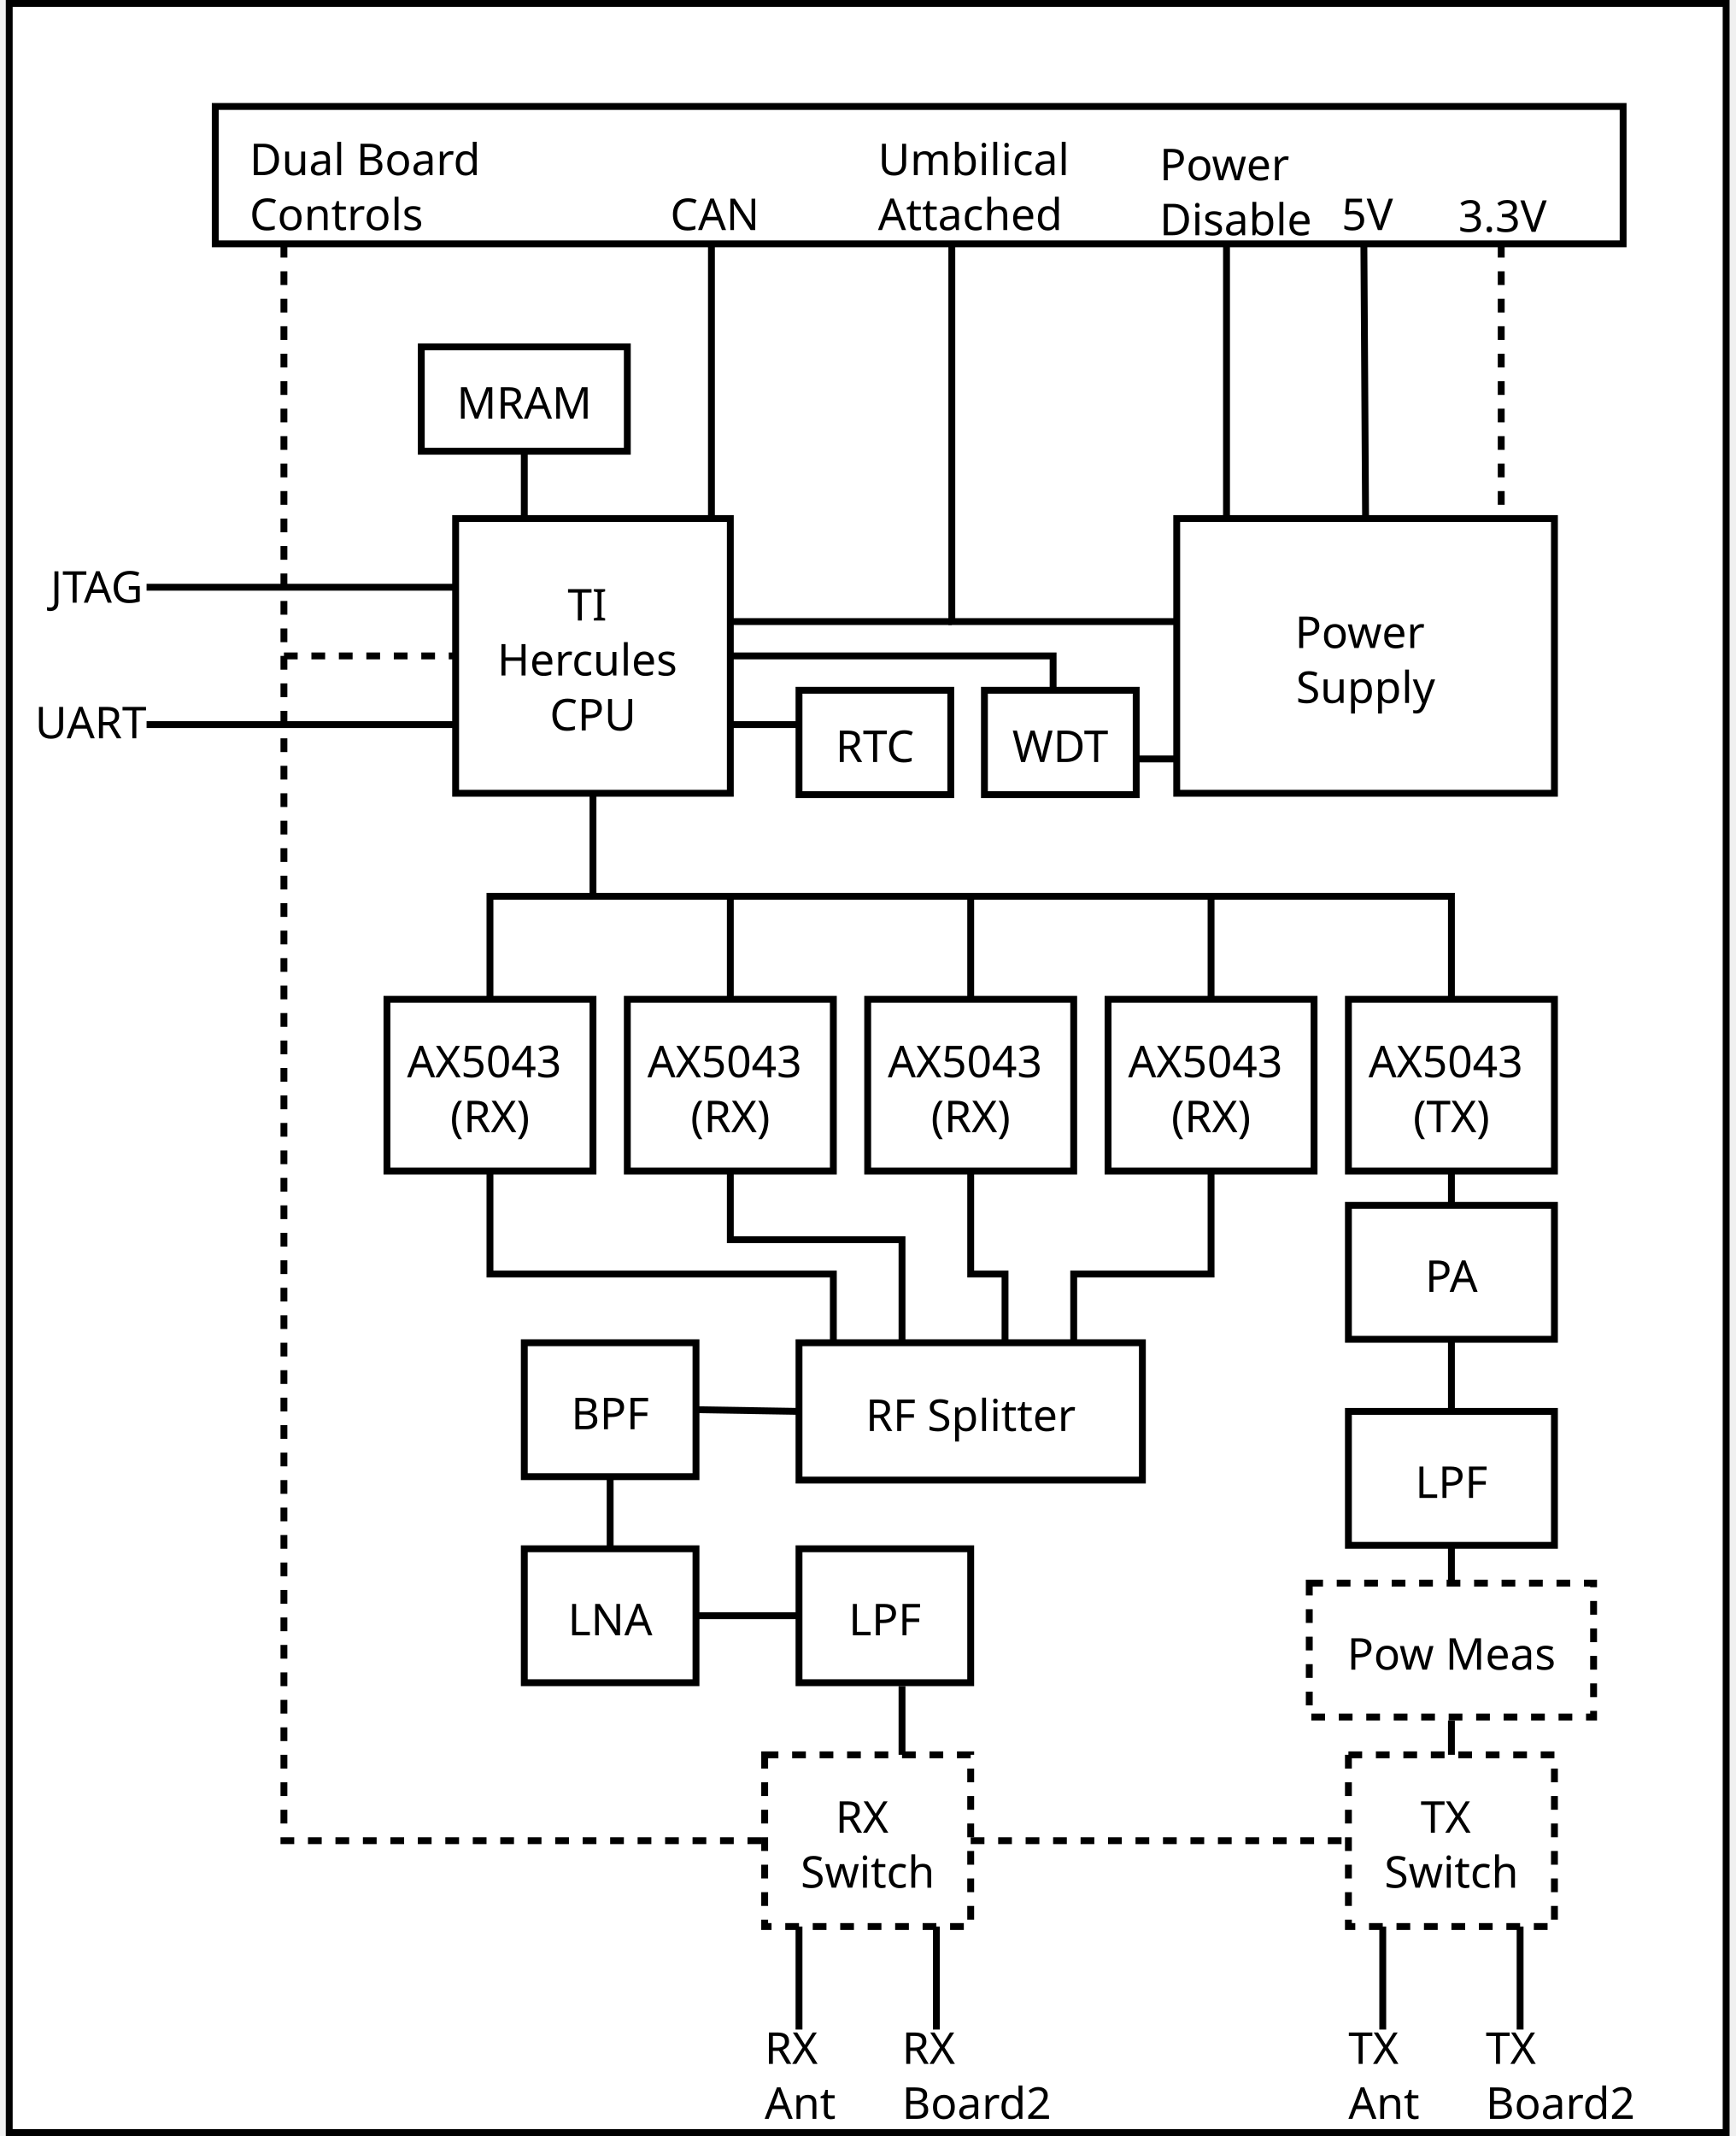
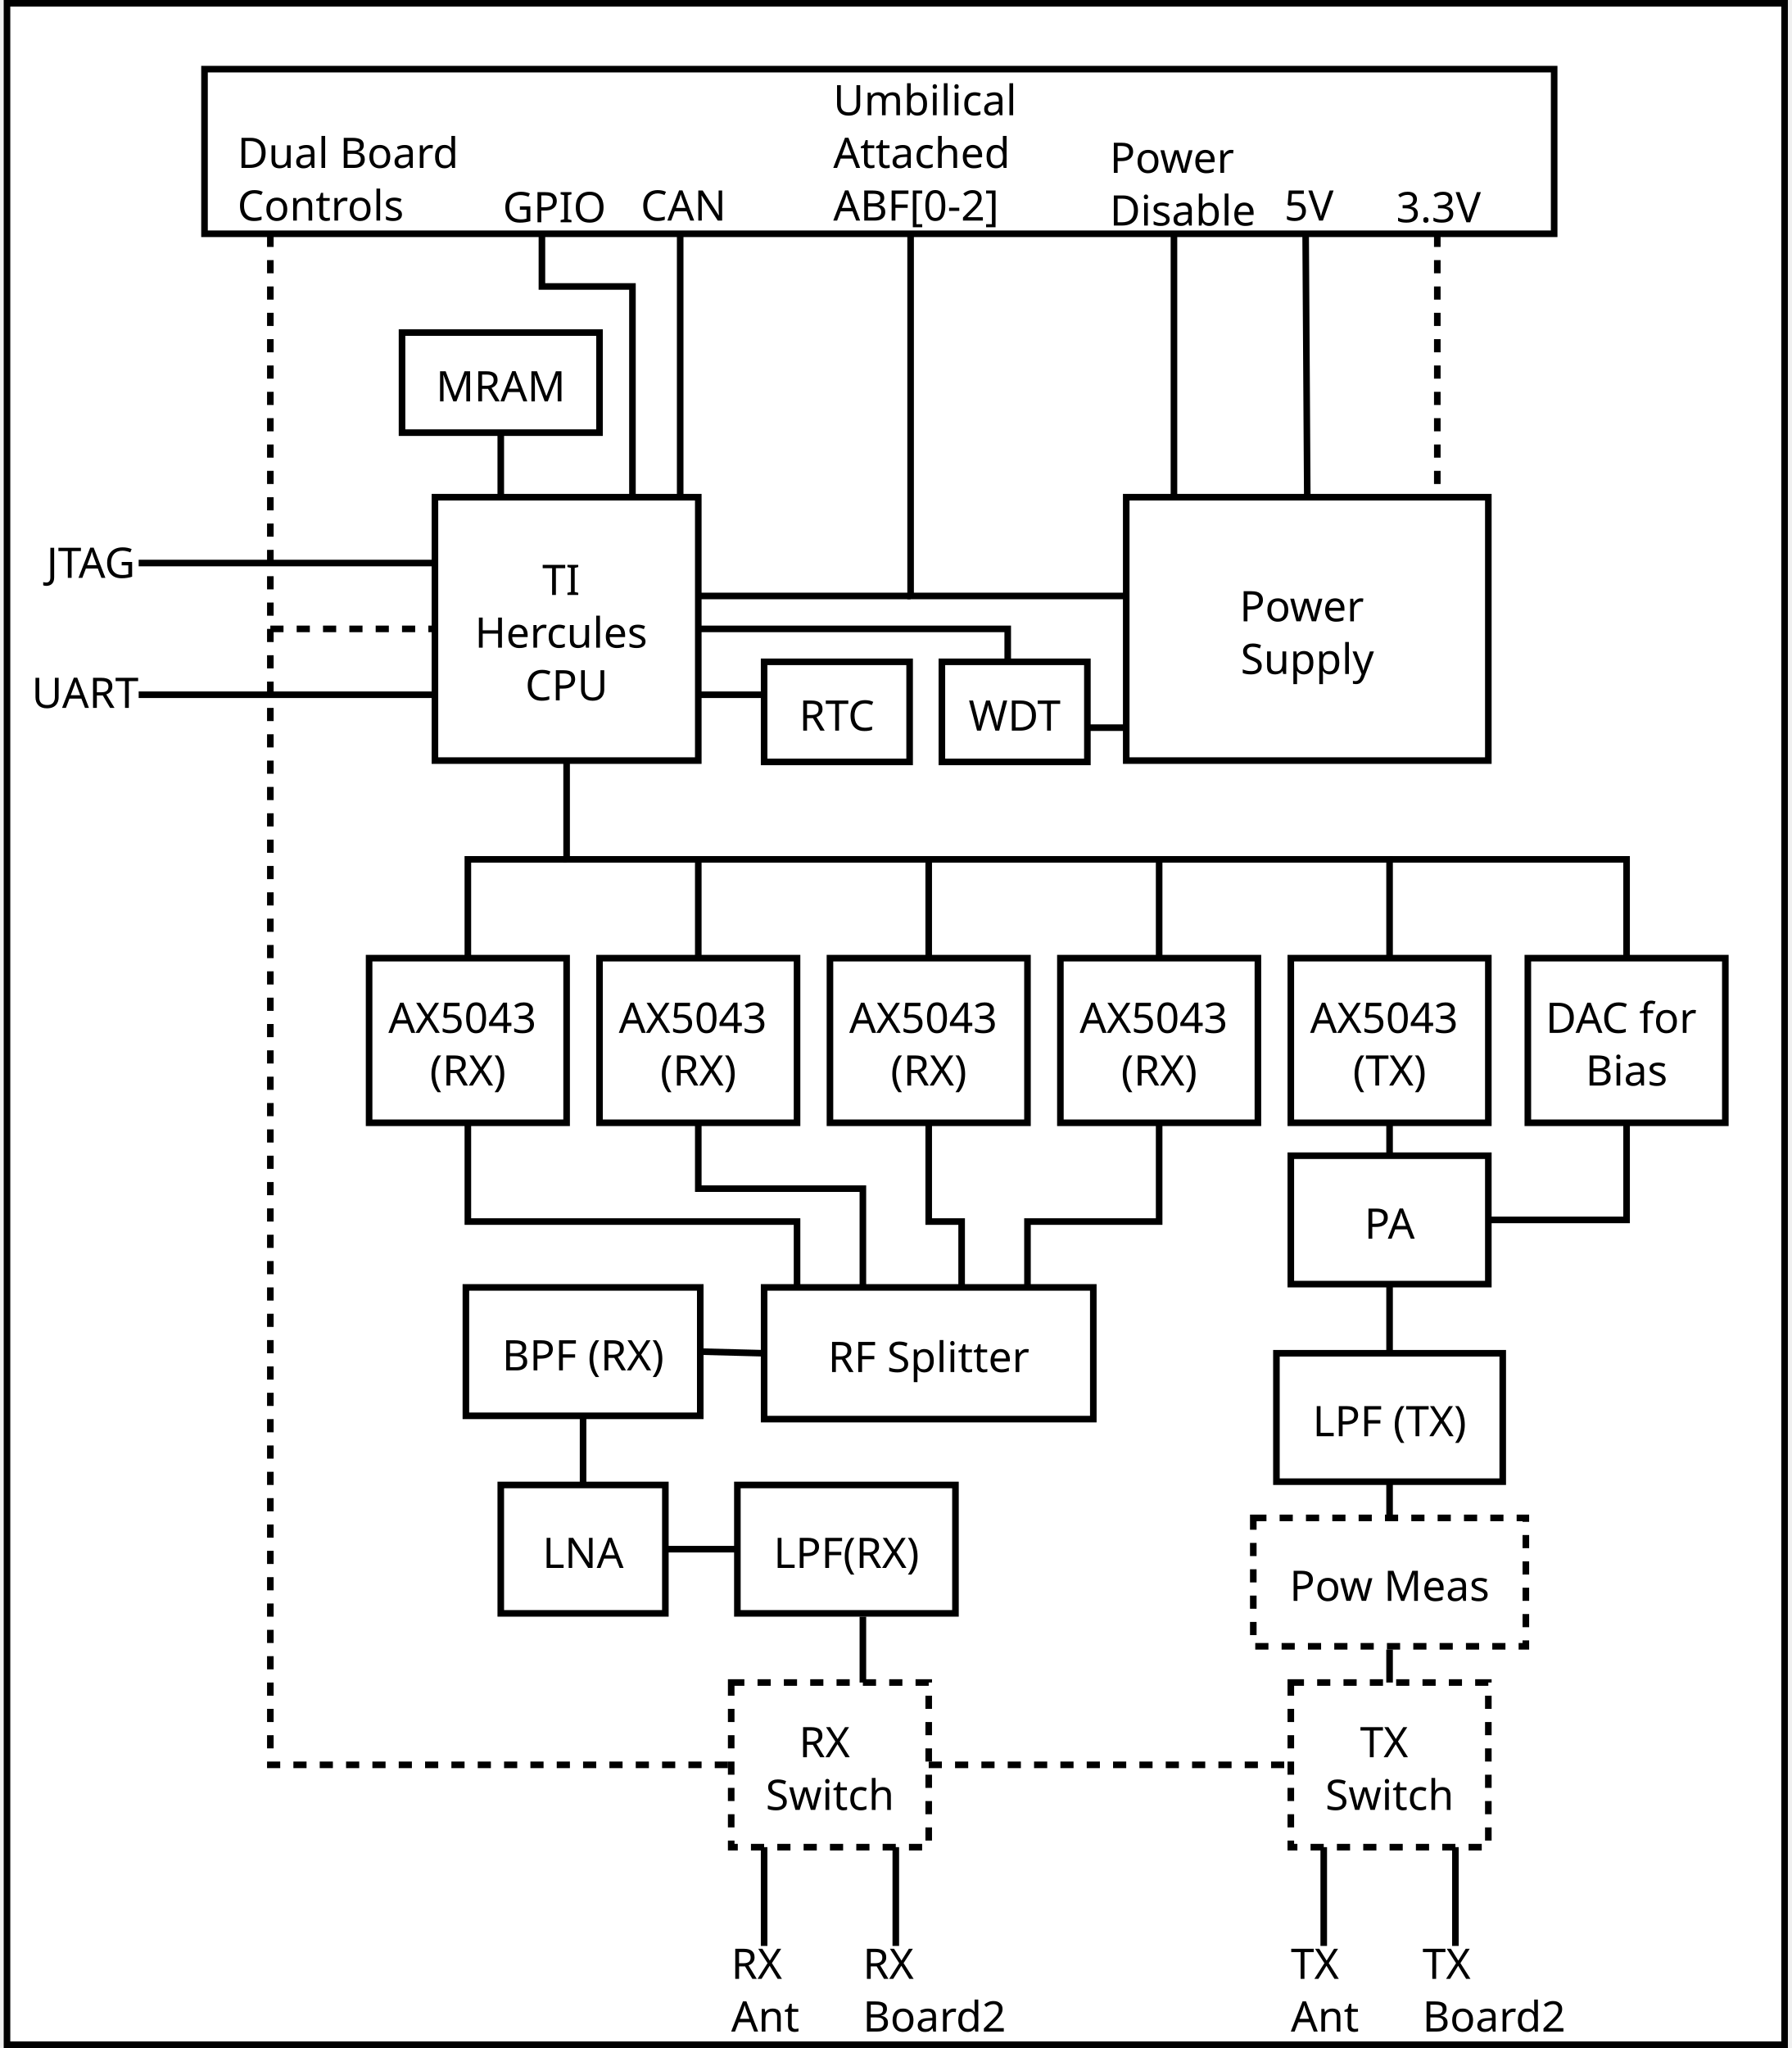
- <svg xmlns="http://www.w3.org/2000/svg" width="26cm" height="32cm" viewBox="159 99 502 622">
+ <svg xmlns="http://www.w3.org/2000/svg" width="28cm" height="32cm" viewBox="159 99 542 622">
  <defs />
+   <g id="Background" />
  <g id="Background">
-     <rect style="fill: #ffffff; fill-opacity: 1; stroke-opacity: 1; stroke-width: 2; stroke: #000000" x="160" y="100" width="500" height="620" rx="0" ry="0" />
+     <rect style="fill: #ffffff; fill-opacity: 1; stroke-opacity: 1; stroke-width: 2; stroke: #000000" x="160" y="100" width="540" height="620" rx="0" ry="0" />
    <g>
      <rect style="fill: #ffffff; fill-opacity: 1; stroke-opacity: 1; stroke-width: 2; stroke: #000000" x="290" y="250" width="80" height="80" rx="0" ry="0" />
      <text font-size="12.8" style="fill: #000000; fill-opacity: 1; stroke: none;text-anchor:middle;font-family:sans-serif;font-style:normal;font-weight:normal" x="330" y="279.7">
        <tspan x="330" y="279.7">TI</tspan>
        <tspan x="330" y="295.7">Hercules</tspan>
        <tspan x="330" y="311.7">CPU</tspan>
      </text>
    </g>
    <g>
      <rect style="fill: #ffffff; fill-opacity: 1; stroke-opacity: 1; stroke-width: 2; stroke: #000000" x="500" y="250" width="110" height="80" rx="0" ry="0" />
      <text font-size="12.8" style="fill: #000000; fill-opacity: 1; stroke: none;text-anchor:middle;font-family:sans-serif;font-style:normal;font-weight:normal" x="555" y="287.7">
        <tspan x="555" y="287.7">Power</tspan>
        <tspan x="555" y="303.7">Supply</tspan>
      </text>
    </g>
    <g>
-       <rect style="fill: #ffffff; fill-opacity: 1; stroke-opacity: 1; stroke-width: 2; stroke: #000000" x="220" y="130" width="410" height="40" rx="0" ry="0" />
-       <text font-size="12.8" style="fill: #000000; fill-opacity: 1; stroke: none;text-anchor:middle;font-family:sans-serif;font-style:normal;font-weight:normal" x="425" y="155.7">
-         <tspan x="425" y="155.7" />
+       <rect style="fill: #ffffff; fill-opacity: 1; stroke-opacity: 1; stroke-width: 2; stroke: #000000" x="220" y="120" width="410" height="50" rx="0" ry="0" />
+       <text font-size="12.8" style="fill: #000000; fill-opacity: 1; stroke: none;text-anchor:middle;font-family:sans-serif;font-style:normal;font-weight:normal" x="425" y="150.7">
+         <tspan x="425" y="150.7" />
      </text>
    </g>
    <line style="fill: none; stroke-opacity: 1; stroke-width: 2; stroke: #000000" x1="554.5" y1="170" x2="555" y2="250" />
    <text font-size="12.8" style="fill: #000000; fill-opacity: 1; stroke: none;text-anchor:start;font-family:sans-serif;font-style:normal;font-weight:normal" x="548" y="166">
      <tspan x="548" y="166">5V</tspan>
    </text>
    <line style="fill: none; stroke-opacity: 1; stroke-width: 2; stroke-dasharray: 4; stroke: #000000" x1="594.5" y1="170" x2="594.5" y2="250" />
    <text font-size="12.8" style="fill: #000000; fill-opacity: 1; stroke: none;text-anchor:start;font-family:sans-serif;font-style:normal;font-weight:normal" x="582" y="166.5">
      <tspan x="582" y="166.5">3.3V</tspan>
    </text>
    <text font-size="12.8" style="fill: #000000; fill-opacity: 1; stroke: none;text-anchor:start;font-family:sans-serif;font-style:normal;font-weight:normal" x="495" y="151.5">
      <tspan x="495" y="151.5">Power</tspan>
      <tspan x="495" y="167.5">Disable</tspan>
    </text>
    <line style="fill: none; stroke-opacity: 1; stroke-width: 2; stroke: #000000" x1="514.5" y1="170" x2="514.5" y2="250" />
    <polyline style="fill: none; stroke-opacity: 1; stroke-width: 2; stroke: #000000" points="434.5,170 434.5,280 500,280 500,280 " />
    <line style="fill: none; stroke-opacity: 1; stroke-width: 2; stroke: #000000" x1="434.5" y1="280" x2="370" y2="280" />
-     <text font-size="12.8" style="fill: #000000; fill-opacity: 1; stroke: none;text-anchor:start;font-family:sans-serif;font-style:normal;font-weight:normal" x="413" y="150">
-       <tspan x="413" y="150">Umbilical</tspan>
-       <tspan x="413" y="166">Attached</tspan>
+     <text font-size="12.8" style="fill: #000000; fill-opacity: 1; stroke: none;text-anchor:start;font-family:sans-serif;font-style:normal;font-weight:normal" x="411" y="134">
+       <tspan x="411" y="134">Umbilical</tspan>
+       <tspan x="411" y="150">Attached </tspan>
+       <tspan x="411" y="166">ABF[0-2]</tspan>
    </text>
    <line style="fill: none; stroke-opacity: 1; stroke-width: 2; stroke: #000000" x1="364.5" y1="170" x2="364.5" y2="250" />
    <text font-size="12.8" style="fill: #000000; fill-opacity: 1; stroke: none;text-anchor:start;font-family:sans-serif;font-style:normal;font-weight:normal" x="352.5" y="166">
      <tspan x="352.5" y="166">CAN</tspan>
    </text>
    <g>
      <rect style="fill: #ffffff; fill-opacity: 1; stroke-opacity: 1; stroke-width: 2; stroke: #000000" x="270" y="390" width="60" height="50" rx="0" ry="0" />
      <text font-size="12.8" style="fill: #000000; fill-opacity: 1; stroke: none;text-anchor:middle;font-family:sans-serif;font-style:normal;font-weight:normal" x="300" y="412.7">
        <tspan x="300" y="412.7">AX5043</tspan>
        <tspan x="300" y="428.7">(RX)</tspan>
      </text>
    </g>
    <polyline style="fill: none; stroke-opacity: 1; stroke-width: 2; stroke: #000000" points="330,330 330,360 580,360 580,390 " />
    <polyline style="fill: none; stroke-opacity: 1; stroke-width: 2; stroke: #000000" points="330,360 300,360 300,390 " />
    <g>
      <rect style="fill: #ffffff; fill-opacity: 1; stroke-opacity: 1; stroke-width: 2; stroke: #000000" x="340" y="390" width="60" height="50" rx="0" ry="0" />
      <text font-size="12.8" style="fill: #000000; fill-opacity: 1; stroke: none;text-anchor:middle;font-family:sans-serif;font-style:normal;font-weight:normal" x="370" y="412.7">
        <tspan x="370" y="412.7">AX5043</tspan>
        <tspan x="370" y="428.7">(RX)</tspan>
      </text>
    </g>
    <g>
      <rect style="fill: #ffffff; fill-opacity: 1; stroke-opacity: 1; stroke-width: 2; stroke: #000000" x="410" y="390" width="60" height="50" rx="0" ry="0" />
      <text font-size="12.8" style="fill: #000000; fill-opacity: 1; stroke: none;text-anchor:middle;font-family:sans-serif;font-style:normal;font-weight:normal" x="440" y="412.7">
        <tspan x="440" y="412.7">AX5043</tspan>
        <tspan x="440" y="428.7">(RX)</tspan>
      </text>
    </g>
    <g>
      <rect style="fill: #ffffff; fill-opacity: 1; stroke-opacity: 1; stroke-width: 2; stroke: #000000" x="480" y="390" width="60" height="50" rx="0" ry="0" />
      <text font-size="12.8" style="fill: #000000; fill-opacity: 1; stroke: none;text-anchor:middle;font-family:sans-serif;font-style:normal;font-weight:normal" x="510" y="412.7">
        <tspan x="510" y="412.7">AX5043</tspan>
        <tspan x="510" y="428.7">(RX)</tspan>
      </text>
    </g>
    <g>
      <rect style="fill: #ffffff; fill-opacity: 1; stroke-opacity: 1; stroke-width: 2; stroke: #000000" x="550" y="390" width="60" height="50" rx="0" ry="0" />
      <text font-size="12.8" style="fill: #000000; fill-opacity: 1; stroke: none;text-anchor:middle;font-family:sans-serif;font-style:normal;font-weight:normal" x="580" y="412.7">
        <tspan x="580" y="412.7">AX5043</tspan>
        <tspan x="580" y="428.7">(TX)</tspan>
      </text>
    </g>
    <line style="fill: none; stroke-opacity: 1; stroke-width: 2; stroke: #000000" x1="370" y1="390" x2="370" y2="360" />
    <line style="fill: none; stroke-opacity: 1; stroke-width: 2; stroke: #000000" x1="440" y1="390" x2="440" y2="360" />
    <line style="fill: none; stroke-opacity: 1; stroke-width: 2; stroke: #000000" x1="510" y1="390" x2="510" y2="360" />
    <g>
      <rect style="fill: #ffffff; fill-opacity: 1; stroke-opacity: 1; stroke-width: 2; stroke: #000000" x="390" y="490" width="100" height="40" rx="0" ry="0" />
      <text font-size="12.8" style="fill: #000000; fill-opacity: 1; stroke: none;text-anchor:middle;font-family:sans-serif;font-style:normal;font-weight:normal" x="440" y="515.7">
        <tspan x="440" y="515.7">RF Splitter</tspan>
      </text>
    </g>
    <g>
      <rect style="fill: #ffffff; fill-opacity: 1; stroke-opacity: 1; stroke-width: 2; stroke: #000000" x="310" y="550" width="50" height="39" rx="0" ry="0" />
      <text font-size="12.8" style="fill: #000000; fill-opacity: 1; stroke: none;text-anchor:middle;font-family:sans-serif;font-style:normal;font-weight:normal" x="335" y="575.2">
        <tspan x="335" y="575.2">LNA</tspan>
      </text>
    </g>
    <g>
-       <rect style="fill: #ffffff; fill-opacity: 1; stroke-opacity: 1; stroke-width: 2; stroke: #000000" x="310" y="490" width="50" height="39" rx="0" ry="0" />
+       <rect style="fill: #ffffff; fill-opacity: 1; stroke-opacity: 1; stroke-width: 2; stroke: #000000" x="299.4" y="490" width="71.2" height="39" rx="0" ry="0" />
      <text font-size="12.8" style="fill: #000000; fill-opacity: 1; stroke: none;text-anchor:middle;font-family:sans-serif;font-style:normal;font-weight:normal" x="335" y="515.2">
-         <tspan x="335" y="515.2">BPF</tspan>
-       </text>
-     </g>
-     <g>
-       <rect style="fill: #ffffff; fill-opacity: 1; stroke-opacity: 1; stroke-width: 2; stroke: #000000" x="390" y="550" width="50" height="39" rx="0" ry="0" />
+         <tspan x="335" y="515.2">BPF (RX)</tspan>
+       </text>
+     </g>
+     <g>
+       <rect style="fill: #ffffff; fill-opacity: 1; stroke-opacity: 1; stroke-width: 2; stroke: #000000" x="381.875" y="550" width="66.25" height="39" rx="0" ry="0" />
      <text font-size="12.8" style="fill: #000000; fill-opacity: 1; stroke: none;text-anchor:middle;font-family:sans-serif;font-style:normal;font-weight:normal" x="415" y="575.2">
-         <tspan x="415" y="575.2">LPF</tspan>
+         <tspan x="415" y="575.2">LPF(RX)</tspan>
      </text>
    </g>
    <g>
      <rect style="fill: #ffffff; fill-opacity: 1; stroke-opacity: 1; stroke-width: 2; stroke-dasharray: 4; stroke: #000000" x="380" y="610" width="60" height="50" rx="0" ry="0" />
      <text font-size="12.8" style="fill: #000000; fill-opacity: 1; stroke: none;text-anchor:middle;font-family:sans-serif;font-style:normal;font-weight:normal" x="410" y="632.7">
        <tspan x="410" y="632.7">RX</tspan>
        <tspan x="410" y="648.7">Switch</tspan>
      </text>
    </g>
    <line style="fill: none; stroke-opacity: 1; stroke-width: 2; stroke: #000000" x1="420" y1="610" x2="420" y2="590" />
-     <line style="fill: none; stroke-opacity: 1; stroke-width: 2; stroke: #000000" x1="390" y1="569.5" x2="360" y2="569.5" />
+     <line style="fill: none; stroke-opacity: 1; stroke-width: 2; stroke: #000000" x1="381.875" y1="569.5" x2="360" y2="569.5" />
    <line style="fill: none; stroke-opacity: 1; stroke-width: 2; stroke: #000000" x1="335" y1="550" x2="335" y2="529" />
-     <line style="fill: none; stroke-opacity: 1; stroke-width: 2; stroke: #000000" x1="360" y1="509.5" x2="390" y2="510" />
+     <line style="fill: none; stroke-opacity: 1; stroke-width: 2; stroke: #000000" x1="370.6" y1="509.5" x2="390" y2="510" />
    <polyline style="fill: none; stroke-opacity: 1; stroke-width: 2; stroke: #000000" points="400,490 400,470 300,470 300,440 " />
    <polyline style="fill: none; stroke-opacity: 1; stroke-width: 2; stroke: #000000" points="420,490 420,460 370,460 370,440 " />
    <polyline style="fill: none; stroke-opacity: 1; stroke-width: 2; stroke: #000000" points="450,490 450,470 440,470 440,440 " />
    <polyline style="fill: none; stroke-opacity: 1; stroke-width: 2; stroke: #000000" points="470,490 470,470 510,470 510,440 " />
    <g>
      <rect style="fill: #ffffff; fill-opacity: 1; stroke-opacity: 1; stroke-width: 2; stroke: #000000" x="550" y="450" width="60" height="39" rx="0" ry="0" />
      <text font-size="12.8" style="fill: #000000; fill-opacity: 1; stroke: none;text-anchor:middle;font-family:sans-serif;font-style:normal;font-weight:normal" x="580" y="475.2">
        <tspan x="580" y="475.2">PA</tspan>
      </text>
    </g>
    <g>
-       <rect style="fill: #ffffff; fill-opacity: 1; stroke-opacity: 1; stroke-width: 2; stroke: #000000" x="550" y="510" width="60" height="39" rx="0" ry="0" />
+       <rect style="fill: #ffffff; fill-opacity: 1; stroke-opacity: 1; stroke-width: 2; stroke: #000000" x="545.625" y="510" width="68.75" height="39" rx="0" ry="0" />
      <text font-size="12.8" style="fill: #000000; fill-opacity: 1; stroke: none;text-anchor:middle;font-family:sans-serif;font-style:normal;font-weight:normal" x="580" y="535.2">
-         <tspan x="580" y="535.2">LPF</tspan>
+         <tspan x="580" y="535.2">LPF (TX)</tspan>
      </text>
    </g>
    <g>
      <rect style="fill: #ffffff; fill-opacity: 1; stroke-opacity: 1; stroke-width: 2; stroke-dasharray: 4; stroke: #000000" x="550" y="610" width="60" height="50" rx="0" ry="0" />
      <text font-size="12.8" style="fill: #000000; fill-opacity: 1; stroke: none;text-anchor:middle;font-family:sans-serif;font-style:normal;font-weight:normal" x="580" y="632.7">
        <tspan x="580" y="632.7">TX</tspan>
        <tspan x="580" y="648.7">Switch</tspan>
      </text>
    </g>
    <polyline style="fill: none; stroke-opacity: 1; stroke-width: 2; stroke-dasharray: 4; stroke: #000000" points="240,170 240,635 380,635 380,635 " />
    <line style="fill: none; stroke-opacity: 1; stroke-width: 2; stroke-dasharray: 4; stroke: #000000" x1="440" y1="635" x2="550" y2="635" />
    <line style="fill: none; stroke-opacity: 1; stroke-width: 2; stroke: #000000" x1="580" y1="440" x2="580" y2="450" />
    <line style="fill: none; stroke-opacity: 1; stroke-width: 2; stroke: #000000" x1="580" y1="489" x2="580" y2="510" />
    <line style="fill: none; stroke-opacity: 1; stroke-width: 2; stroke: #000000" x1="580" y1="600" x2="580" y2="610" />
    <text font-size="12.8" style="fill: #000000; fill-opacity: 1; stroke: none;text-anchor:start;font-family:sans-serif;font-style:normal;font-weight:normal" x="230" y="150">
      <tspan x="230" y="150">Dual Board</tspan>
      <tspan x="230" y="166">Controls</tspan>
    </text>
    <g>
      <rect style="fill: #ffffff; fill-opacity: 1; stroke-opacity: 1; stroke-width: 2; stroke: #000000" x="390" y="300" width="44.2" height="30.4" rx="0" ry="0" />
      <text font-size="12.8" style="fill: #000000; fill-opacity: 1; stroke: none;text-anchor:middle;font-family:sans-serif;font-style:normal;font-weight:normal" x="412.1" y="320.9">
        <tspan x="412.1" y="320.9">RTC</tspan>
      </text>
    </g>
    <line style="fill: none; stroke-opacity: 1; stroke-width: 2; stroke: #000000" x1="370" y1="310" x2="390" y2="310" />
    <line style="fill: none; stroke-opacity: 1; stroke-width: 2; stroke-dasharray: 4; stroke: #000000" x1="240" y1="290" x2="290" y2="290" />
    <line style="fill: none; stroke-opacity: 1; stroke-width: 2; stroke: #000000" x1="390" y1="660" x2="390" y2="690" />
    <line style="fill: none; stroke-opacity: 1; stroke-width: 2; stroke: #000000" x1="430" y1="660" x2="430" y2="690" />
    <line style="fill: none; stroke-opacity: 1; stroke-width: 2; stroke: #000000" x1="560" y1="660" x2="560" y2="690" />
    <line style="fill: none; stroke-opacity: 1; stroke-width: 2; stroke: #000000" x1="600" y1="660" x2="600" y2="690" />
    <text font-size="12.8" style="fill: #000000; fill-opacity: 1; stroke: none;text-anchor:start;font-family:sans-serif;font-style:normal;font-weight:normal" x="380" y="700">
      <tspan x="380" y="700">RX</tspan>
      <tspan x="380" y="716">Ant</tspan>
    </text>
    <text font-size="12.8" style="fill: #000000; fill-opacity: 1; stroke: none;text-anchor:start;font-family:sans-serif;font-style:normal;font-weight:normal" x="420" y="700">
      <tspan x="420" y="700">RX</tspan>
      <tspan x="420" y="716">Board2</tspan>
    </text>
    <text font-size="12.8" style="fill: #000000; fill-opacity: 1; stroke: none;text-anchor:start;font-family:sans-serif;font-style:normal;font-weight:normal" x="550" y="700">
      <tspan x="550" y="700">TX</tspan>
      <tspan x="550" y="716">Ant</tspan>
    </text>
    <text font-size="12.8" style="fill: #000000; fill-opacity: 1; stroke: none;text-anchor:start;font-family:sans-serif;font-style:normal;font-weight:normal" x="590" y="700">
      <tspan x="590" y="700">TX</tspan>
      <tspan x="590" y="716">Board2</tspan>
    </text>
    <g>
      <rect style="fill: #ffffff; fill-opacity: 1; stroke-opacity: 1; stroke-width: 2; stroke: #000000" x="280" y="200" width="60" height="30.4" rx="0" ry="0" />
      <text font-size="12.8" style="fill: #000000; fill-opacity: 1; stroke: none;text-anchor:middle;font-family:sans-serif;font-style:normal;font-weight:normal" x="310" y="220.9">
        <tspan x="310" y="220.9">MRAM</tspan>
      </text>
    </g>
    <line style="fill: none; stroke-opacity: 1; stroke-width: 2; stroke: #000000" x1="310" y1="230.4" x2="310" y2="250" />
    <line style="fill: none; stroke-opacity: 1; stroke-width: 2; stroke: #000000" x1="290" y1="310" x2="200" y2="310" />
    <line style="fill: none; stroke-opacity: 1; stroke-width: 2; stroke: #000000" x1="290" y1="270" x2="200" y2="270" />
    <text font-size="12.8" style="fill: #000000; fill-opacity: 1; stroke: none;text-anchor:start;font-family:sans-serif;font-style:normal;font-weight:normal" x="180" y="110">
      <tspan x="180" y="110" />
    </text>
    <text font-size="12.8" style="fill: #000000; fill-opacity: 1; stroke: none;text-anchor:start;font-family:sans-serif;font-style:normal;font-weight:normal" x="172" y="274.5">
      <tspan x="172" y="274.5">JTAG</tspan>
    </text>
    <text font-size="12.8" style="fill: #000000; fill-opacity: 1; stroke: none;text-anchor:start;font-family:sans-serif;font-style:normal;font-weight:normal" x="167.5" y="314">
      <tspan x="167.5" y="314">UART</tspan>
    </text>
    <g>
      <rect style="fill: #ffffff; fill-opacity: 1; stroke-opacity: 1; stroke-width: 2; stroke: #000000" x="444" y="300" width="44.2" height="30.4" rx="0" ry="0" />
      <text font-size="12.8" style="fill: #000000; fill-opacity: 1; stroke: none;text-anchor:middle;font-family:sans-serif;font-style:normal;font-weight:normal" x="466.1" y="320.9">
        <tspan x="466.1" y="320.9">WDT</tspan>
      </text>
    </g>
    <line style="fill: none; stroke-opacity: 1; stroke-width: 2; stroke: #000000" x1="488" y1="320" x2="500" y2="320" />
    <polyline style="fill: none; stroke-opacity: 1; stroke-width: 2; stroke: #000000" points="370,290 464,290 464,300 464,300 " />
    <g>
      <rect style="fill: #ffffff; fill-opacity: 1; stroke-opacity: 1; stroke-width: 2; stroke-dasharray: 4; stroke: #000000" x="538.6" y="560" width="82.8" height="39" rx="0" ry="0" />
      <text font-size="12.8" style="fill: #000000; fill-opacity: 1; stroke: none;text-anchor:middle;font-family:sans-serif;font-style:normal;font-weight:normal" x="580" y="585.2">
        <tspan x="580" y="585.2">Pow Meas</tspan>
      </text>
    </g>
    <line style="fill: none; stroke-opacity: 1; stroke-width: 2; stroke: #000000" x1="580" y1="549" x2="580" y2="560" />
+     <g>
+       <rect style="fill: #ffffff; fill-opacity: 1; stroke-opacity: 1; stroke-width: 2; stroke: #000000" x="622" y="390" width="60" height="50" rx="0" ry="0" />
+       <text font-size="12.8" style="fill: #000000; fill-opacity: 1; stroke: none;text-anchor:middle;font-family:sans-serif;font-style:normal;font-weight:normal" x="652" y="412.7">
+         <tspan x="652" y="412.7">DAC for</tspan>
+         <tspan x="652" y="428.7">Bias</tspan>
+       </text>
+     </g>
+     <polyline style="fill: none; stroke-opacity: 1; stroke-width: 2; stroke: #000000" points="652,390 652,360 580,360 " />
+     <polyline style="fill: none; stroke-opacity: 1; stroke-width: 2; stroke: #000000" points="652,440 652,469.5 610,469.5 " />
+     <polyline style="fill: none; stroke-opacity: 1; stroke-width: 2; stroke: #000000" points="350,250 350,186 322.5,186 322.5,170 " />
+     <text font-size="12.8" style="fill: #000000; fill-opacity: 1; stroke: none;text-anchor:start;font-family:sans-serif;font-style:normal;font-weight:normal" x="310.6" y="166.5">
+       <tspan x="310.6" y="166.5">GPIO</tspan>
+     </text>
  </g>
</svg>
